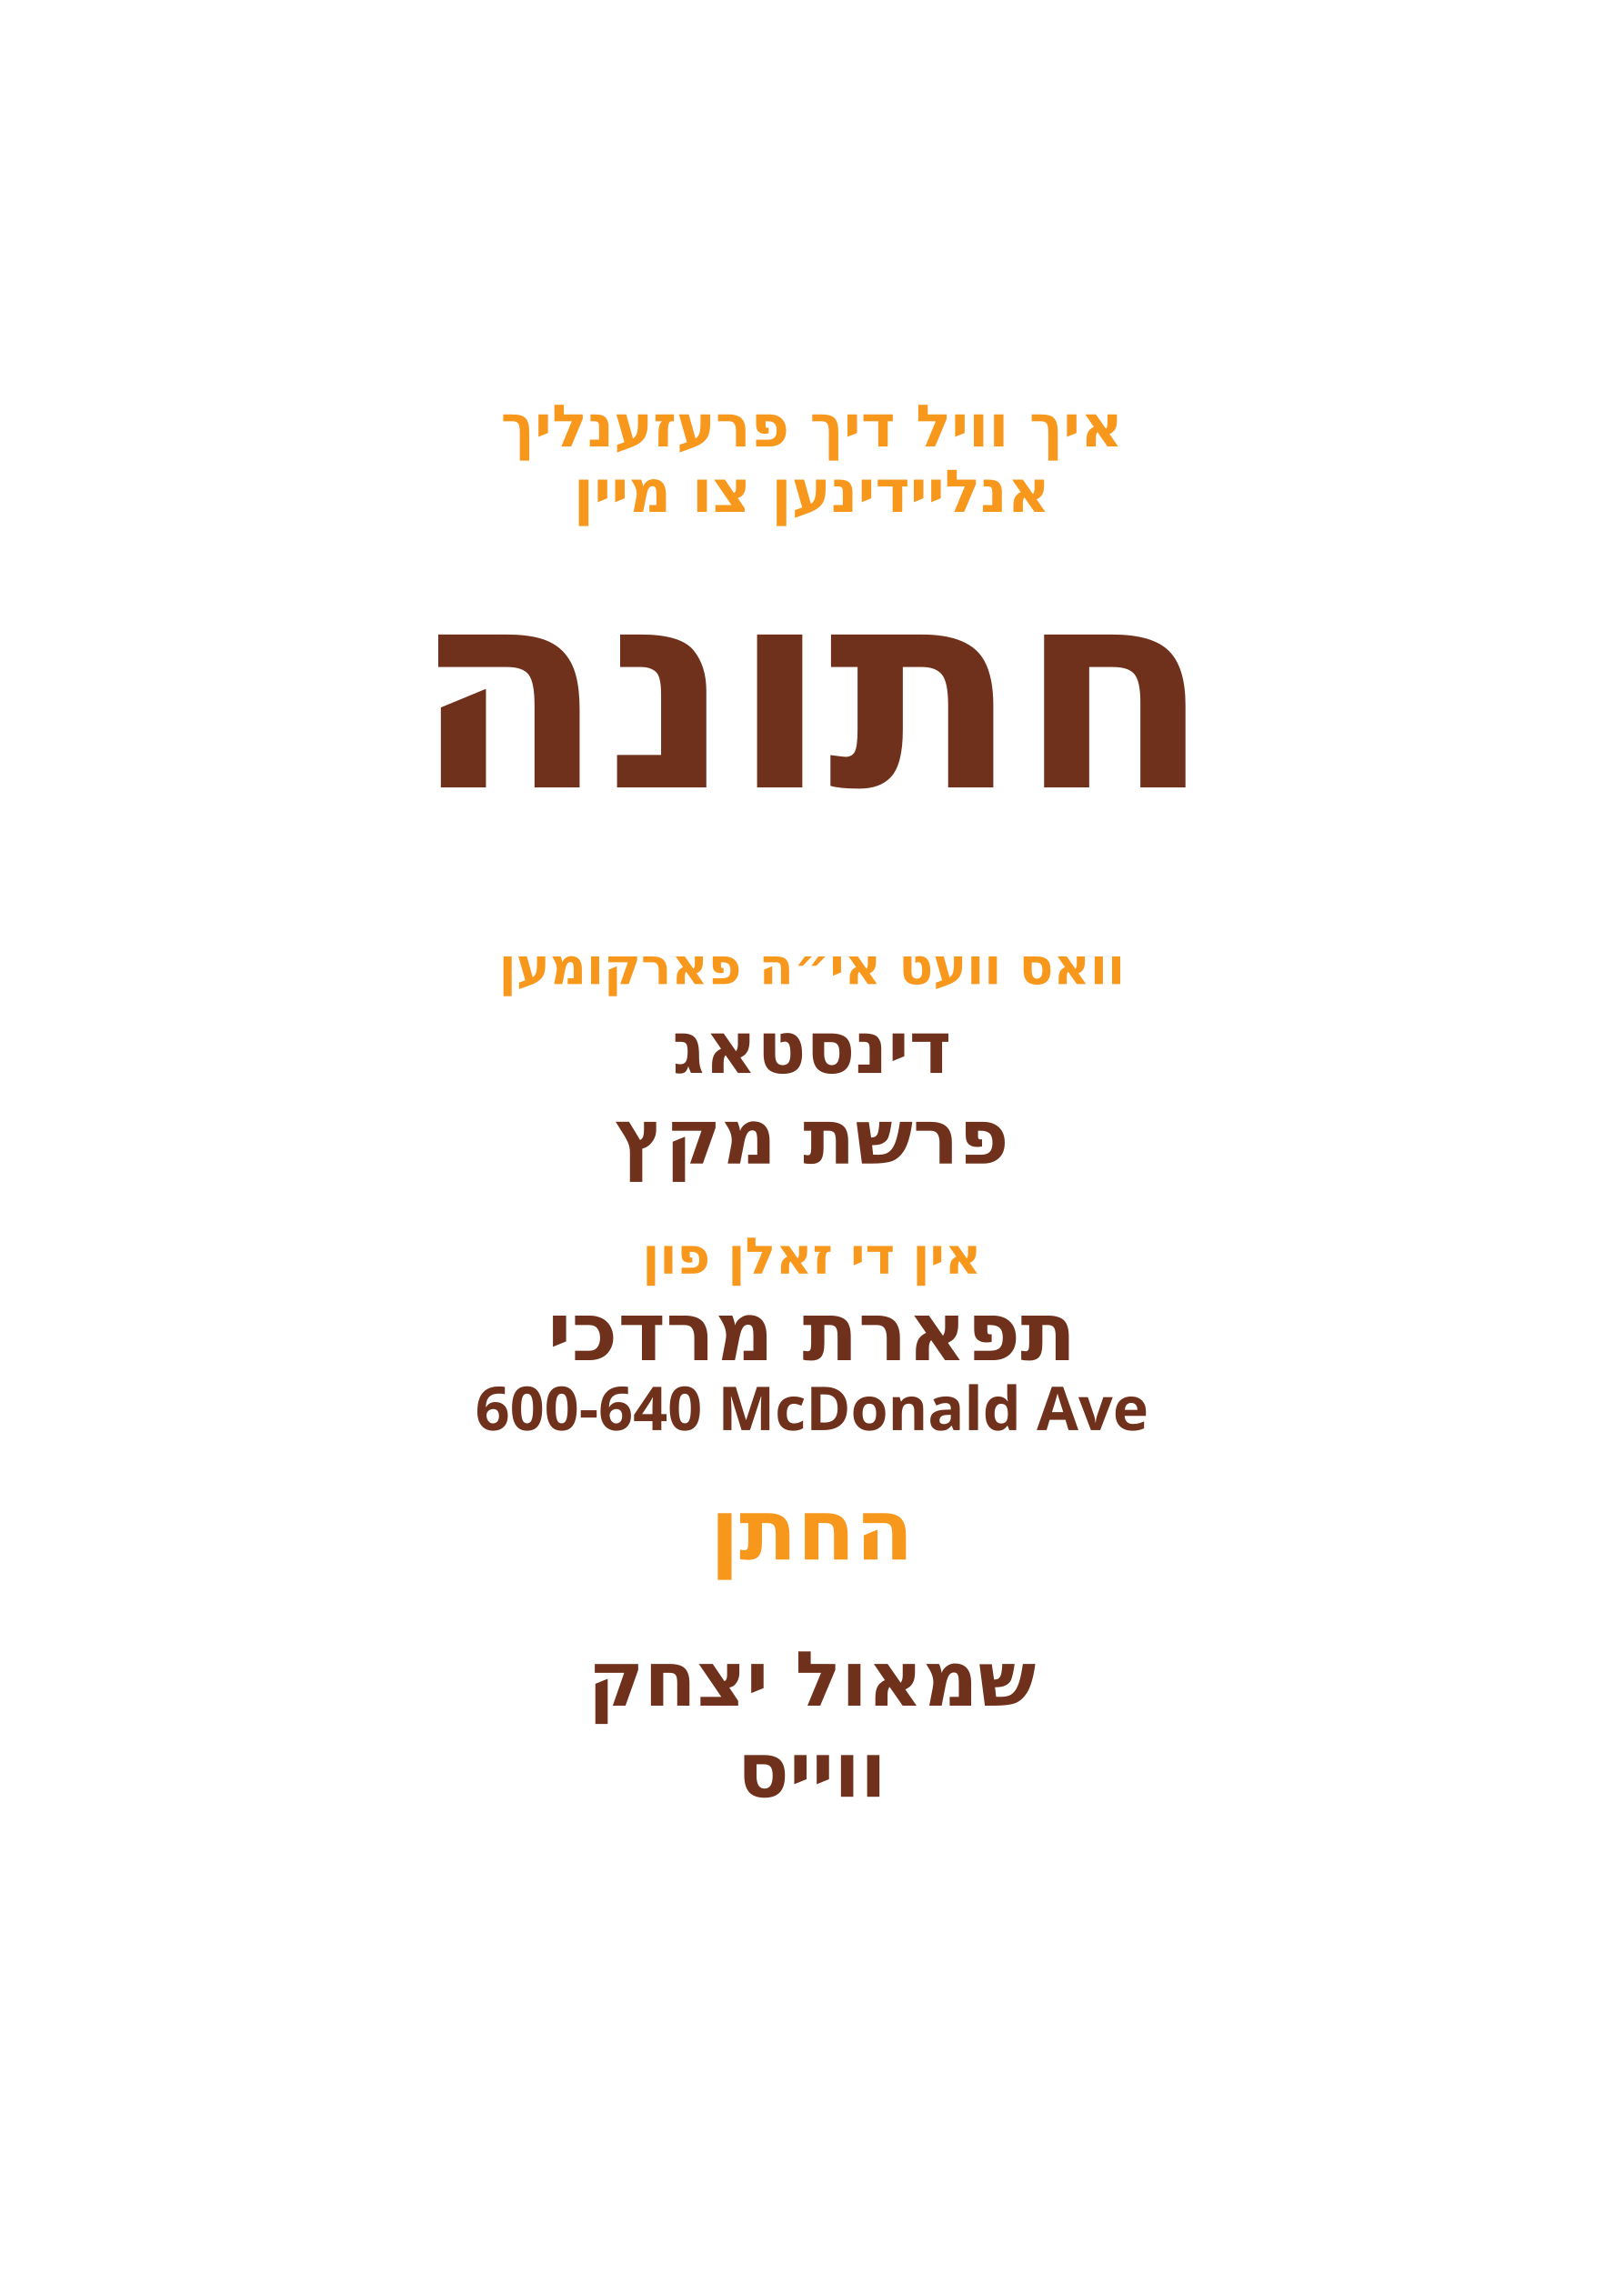
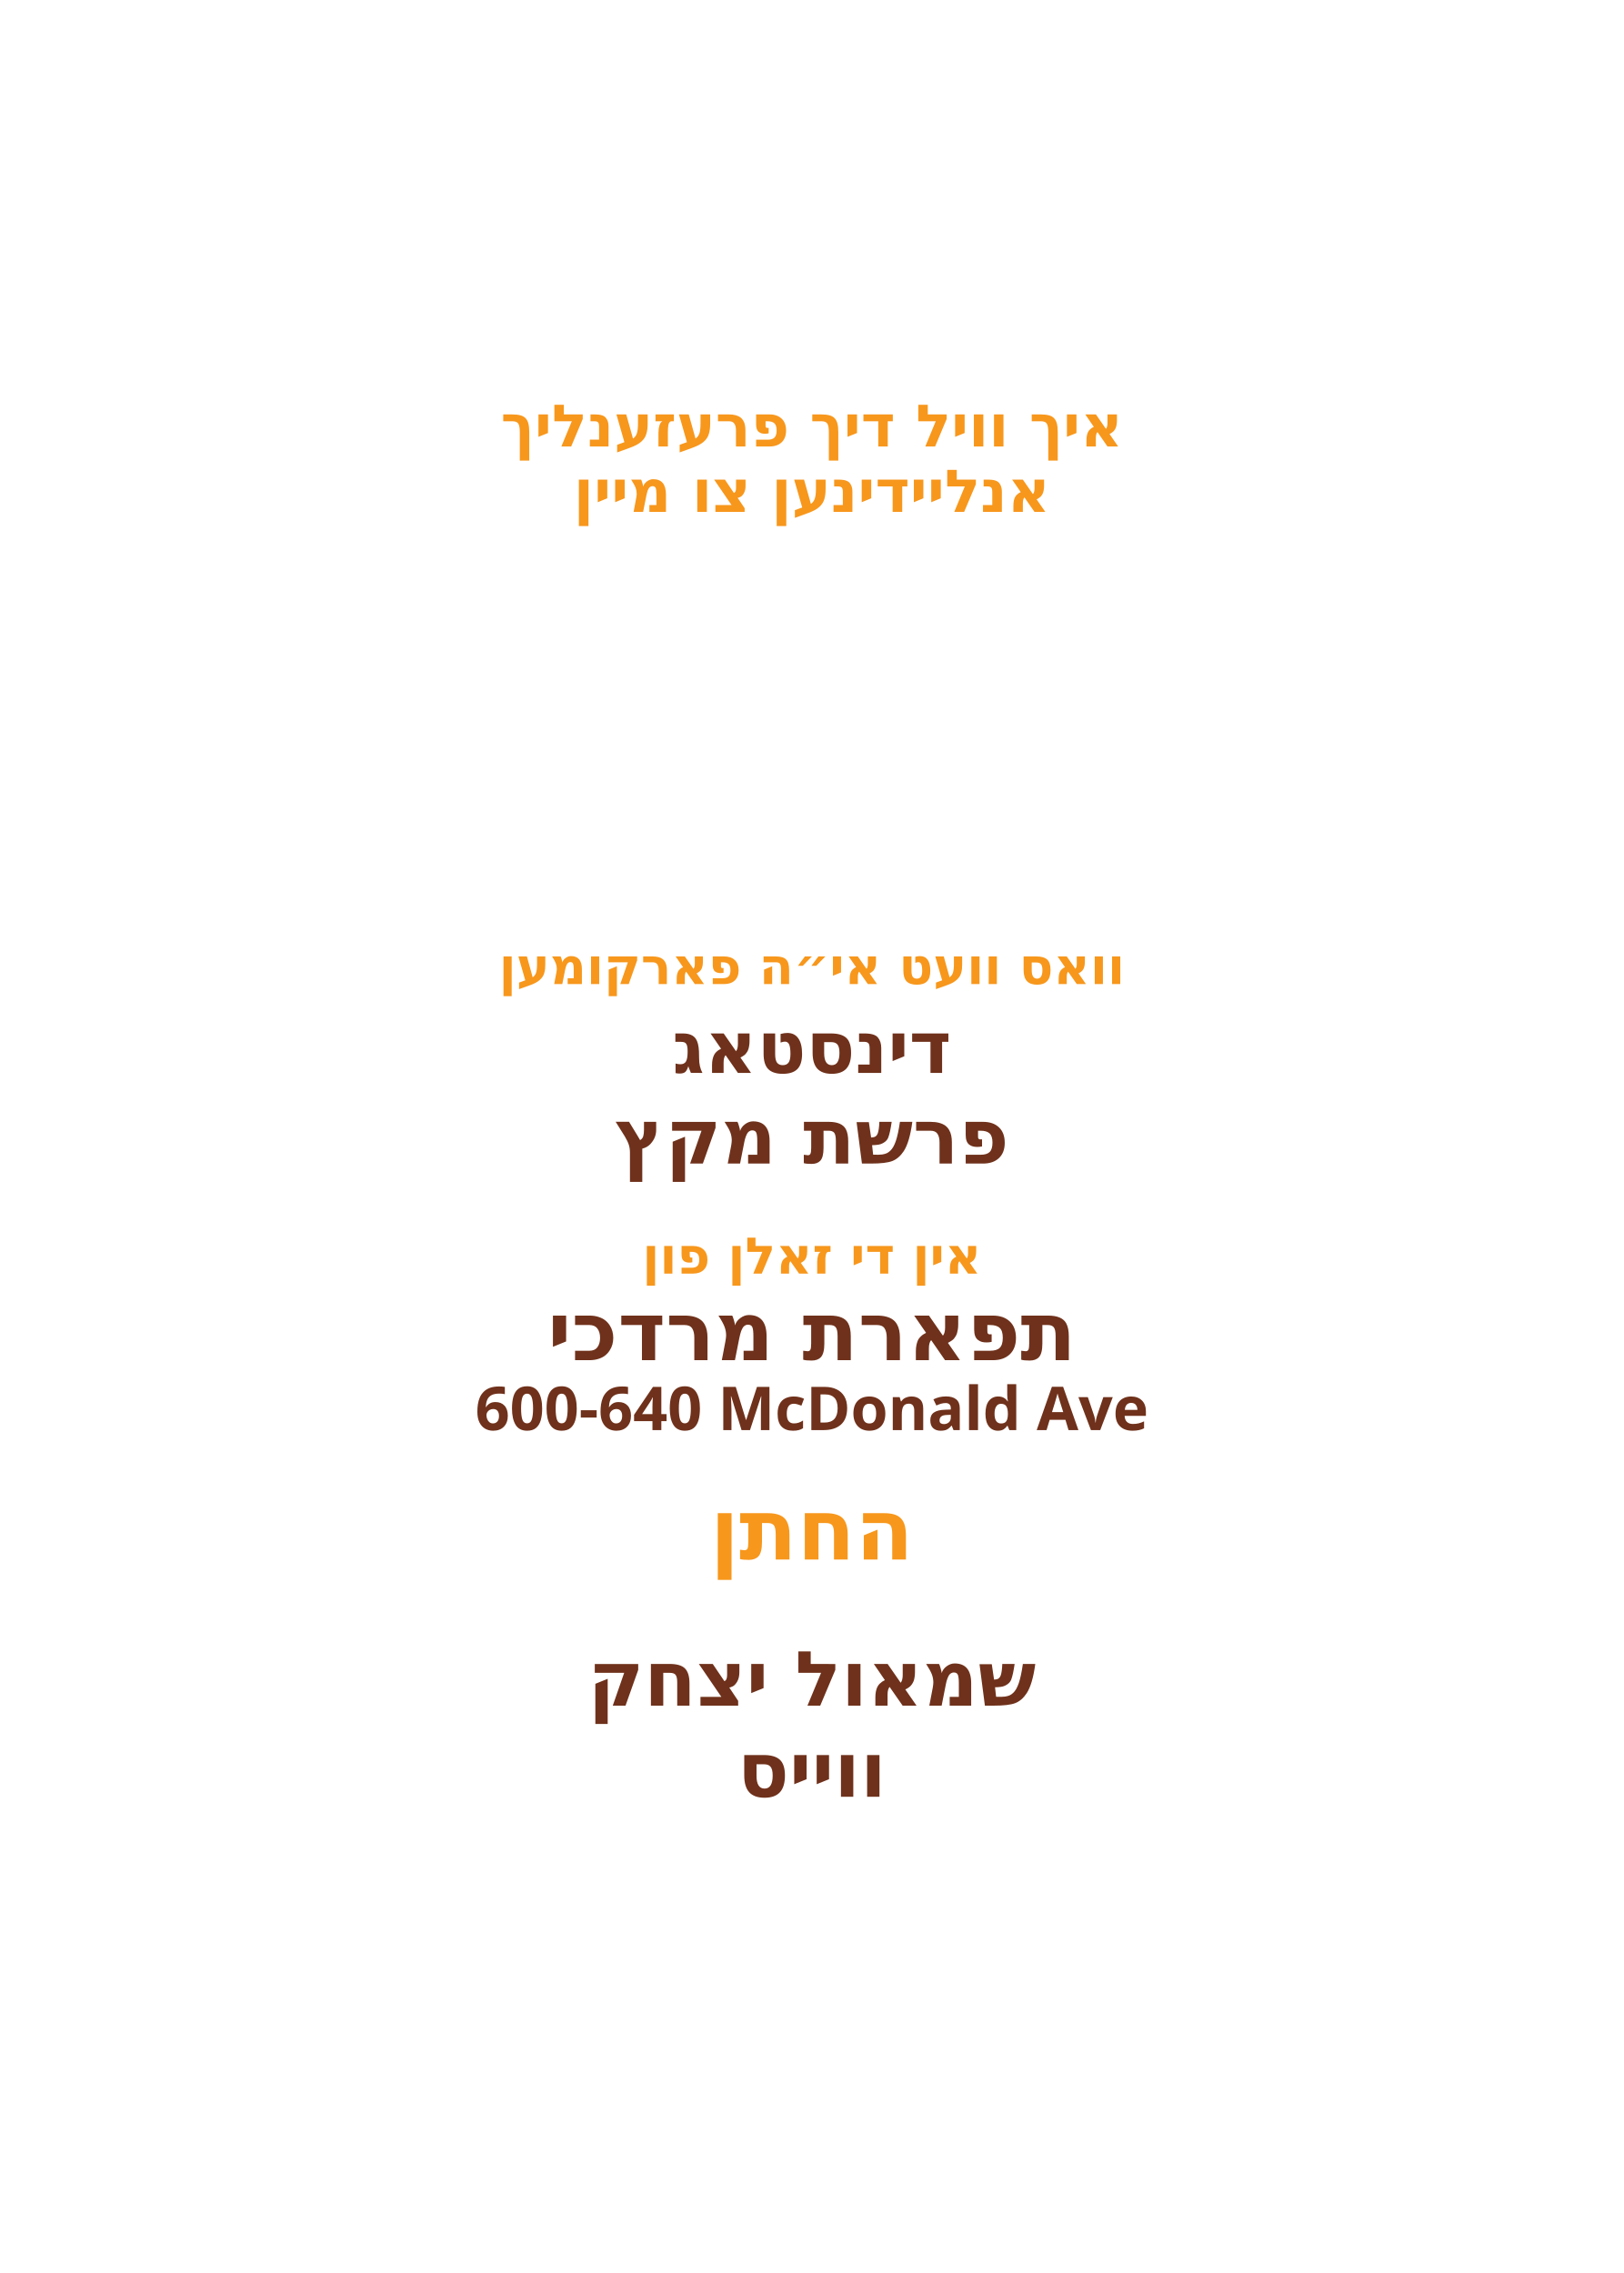
<svg xmlns="http://www.w3.org/2000/svg" id="Layer_1" data-name="Layer 1" viewBox="0 0 360 504">
  <g id="personal_intro">
    <text transform="translate(180 99)" text-anchor="middle" fill="#f7971c" font-family="Heebo" font-size="13" font-weight="600">
      <tspan x="0" y="0">איך וויל דיך פרעזענליך</tspan>
    </text>
  </g>
  <g id="invite_text">
    <text transform="translate(180 113.5)" text-anchor="middle" fill="#f7971c" font-family="Heebo" font-size="13.1" font-weight="600">
      <tspan x="0" y="0">אנליידינען צו מיין</tspan>
    </text>
  </g>
-   <text transform="translate(180 174.6)" text-anchor="middle" fill="#6f311b" font-family="Frank Ruhl Libre" font-size="62" font-weight="700">
-     <tspan x="0" y="0">חתונה</tspan>
-   </text>
  <g id="event_intro">
    <text transform="translate(180 218.2)" text-anchor="middle" fill="#f7971c" font-family="Heebo" font-size="11.2" font-weight="600">
      <tspan x="0" y="0">וואס וועט אי״ה פארקומען</tspan>
    </text>
  </g>
  <g id="day*">
    <text transform="translate(180 237.9)" text-anchor="middle" fill="#6f311b" font-family="Heebo" font-size="16" font-weight="800">
      <tspan x="0" y="0">דינסטאג</tspan>
    </text>
  </g>
  <g id="parasha*">
    <text transform="translate(180 258)" text-anchor="middle" fill="#6f311b" font-family="Heebo" font-size="16.9" font-weight="800">
      <tspan x="0" y="0">פרשת מקץ</tspan>
    </text>
  </g>
  <g id="hall_intro">
    <text transform="translate(180 282.4)" text-anchor="middle" fill="#f7971c" font-family="Heebo" font-size="11.2" font-weight="600">
      <tspan x="0" y="0">אין די זאלן פון</tspan>
    </text>
  </g>
  <g id="hall*">
    <text transform="translate(180 301.6)" text-anchor="middle" fill="#6f311b" font-family="Heebo" font-size="18.1" font-weight="800">
      <tspan x="0" y="0">תפארת מרדכי</tspan>
    </text>
  </g>
  <g id="address*">
    <text transform="translate(180 317.1)" text-anchor="middle" fill="#6f311b" font-family="Heebo" font-size="13.4" font-weight="800">
      <tspan x="0" y="0">600-640 McDonald Ave</tspan>
    </text>
  </g>
  <g id="groom_title">
    <text transform="translate(180 345.8)" text-anchor="middle" fill="#f7971c" font-family="Heebo" font-size="18.8" font-weight="600">
      <tspan x="0" y="0">החתן</tspan>
    </text>
  </g>
  <g id="groom_name*">
    <text transform="translate(180 378.2)" text-anchor="middle" fill="#6f311b" font-family="Heebo" font-size="16.9" font-weight="800">
      <tspan x="0" y="0">שמאול יצחק</tspan>
    </text>
  </g>
  <g id="groom_last*">
    <text transform="translate(180 398.4)" text-anchor="middle" fill="#6f311b" font-family="Heebo" font-size="16.9" font-weight="800">
      <tspan x="0" y="0">ווייס</tspan>
    </text>
  </g>
</svg>
